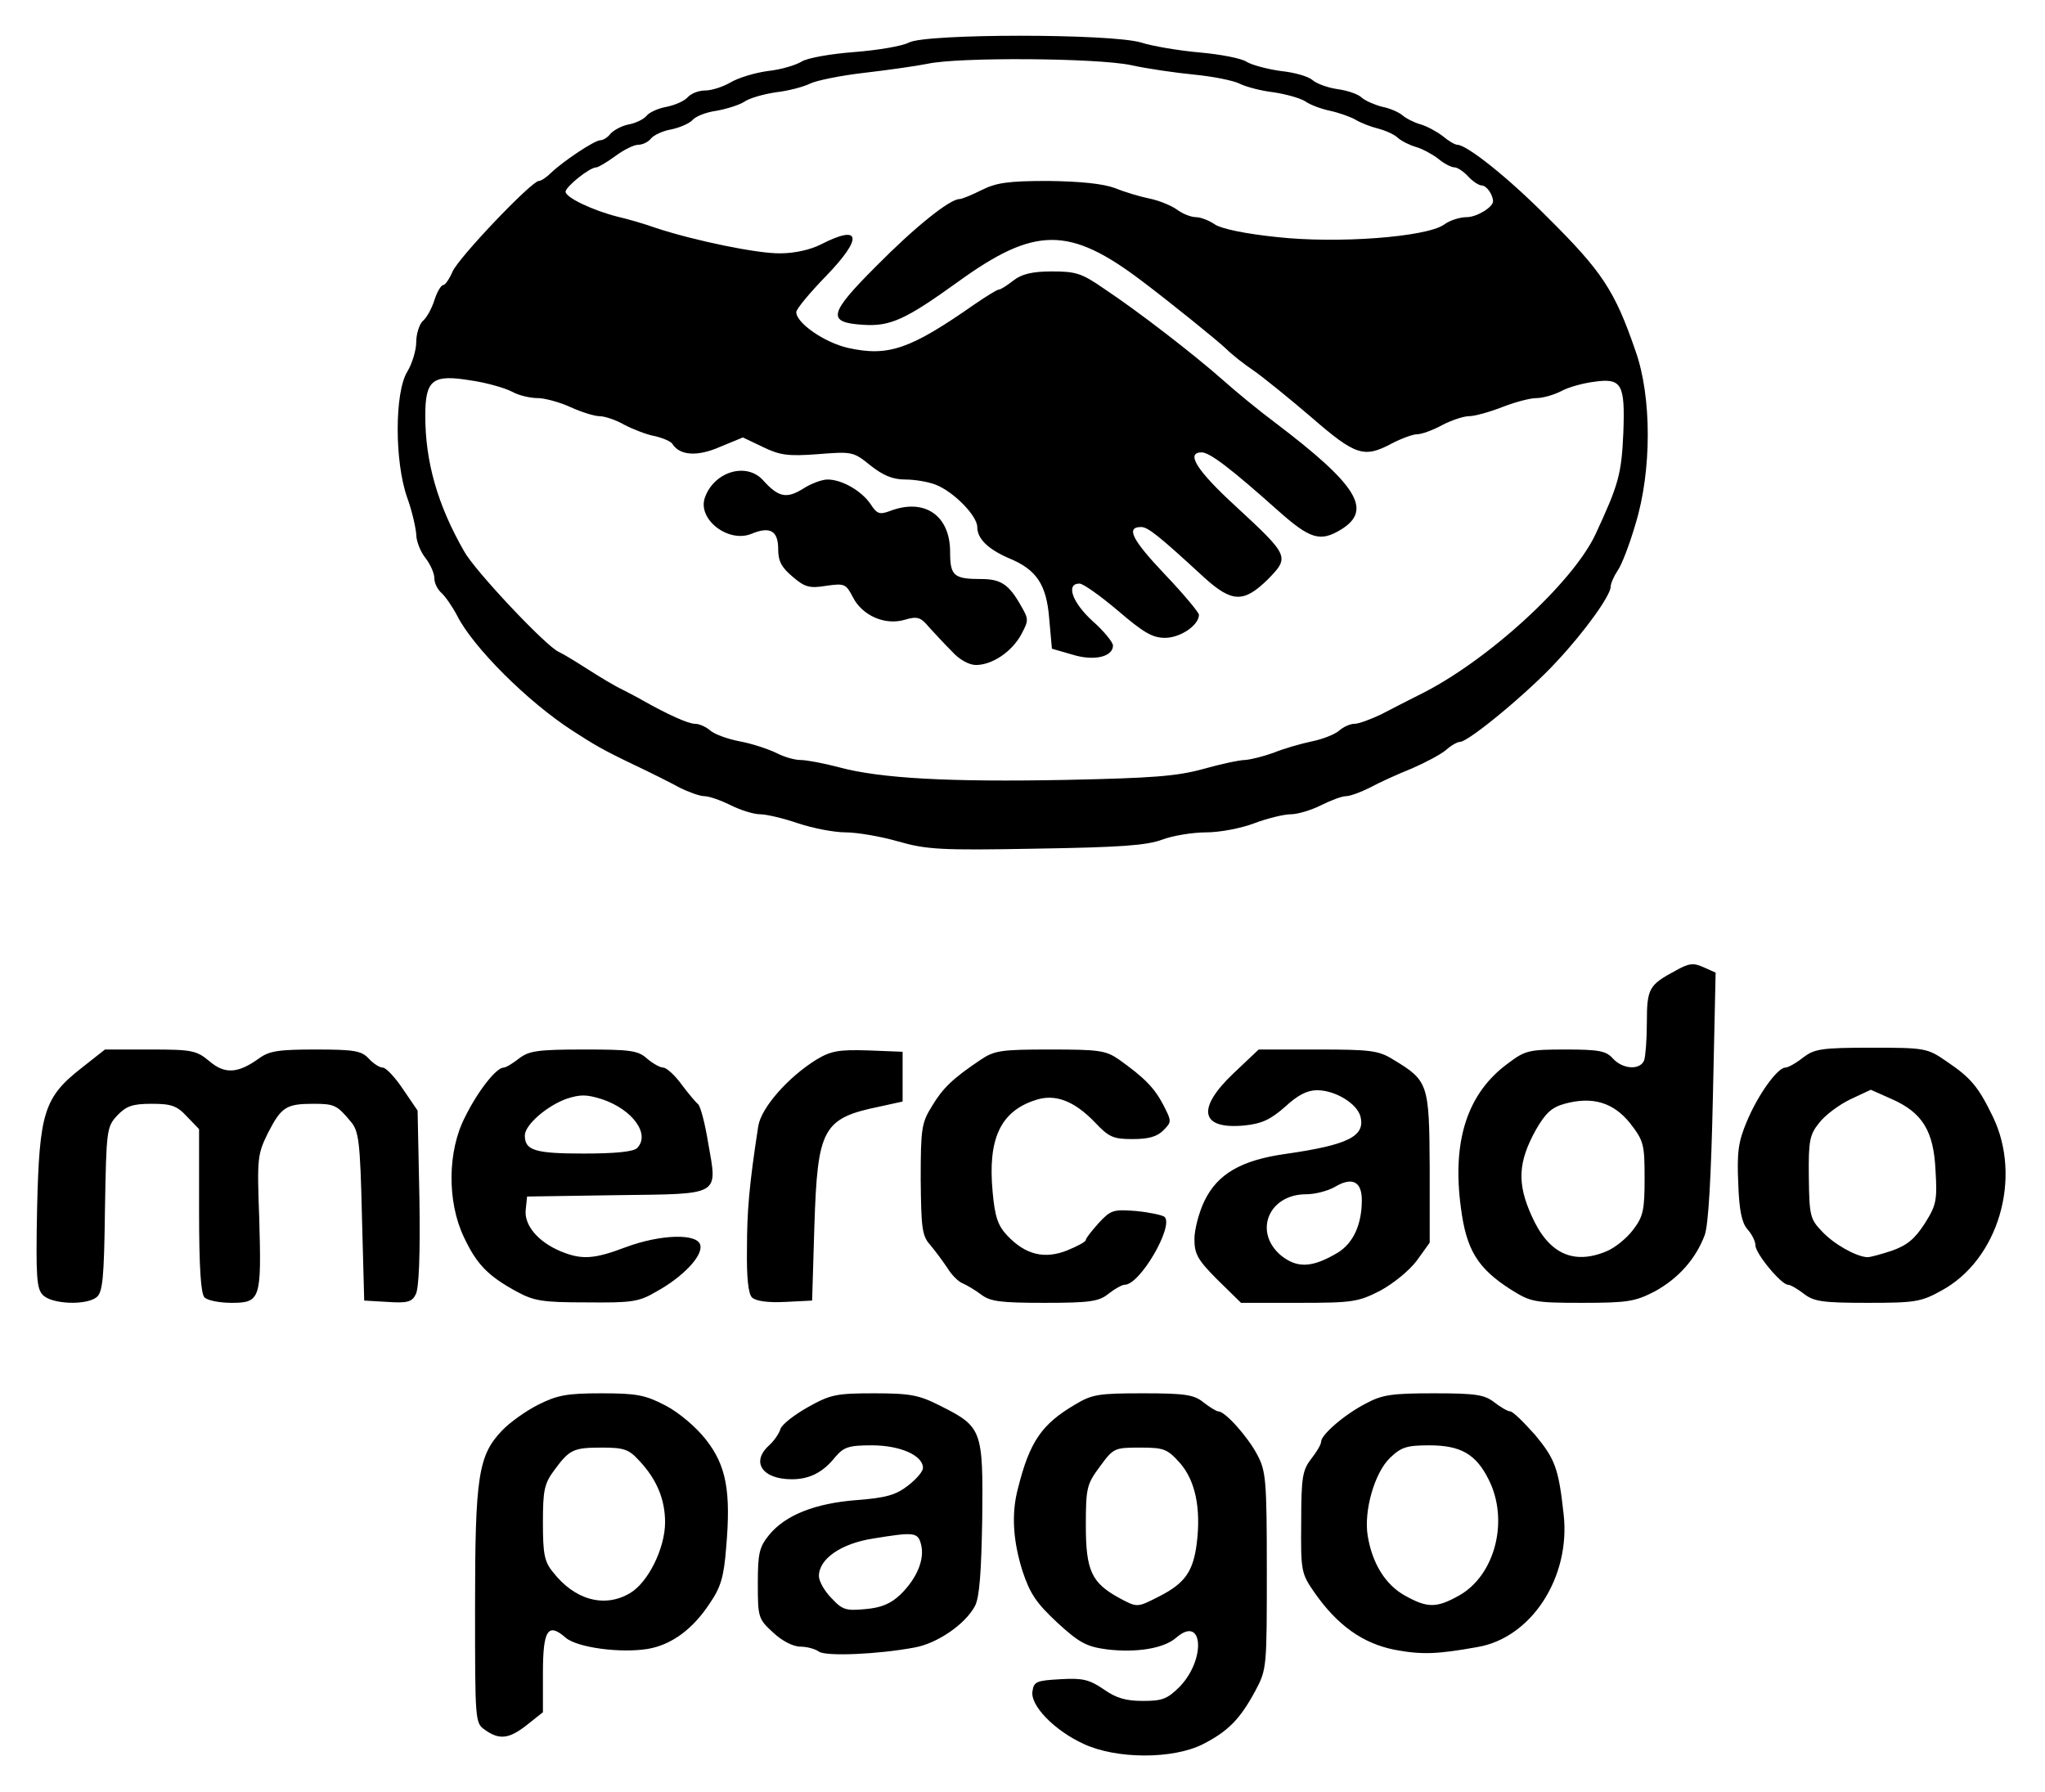
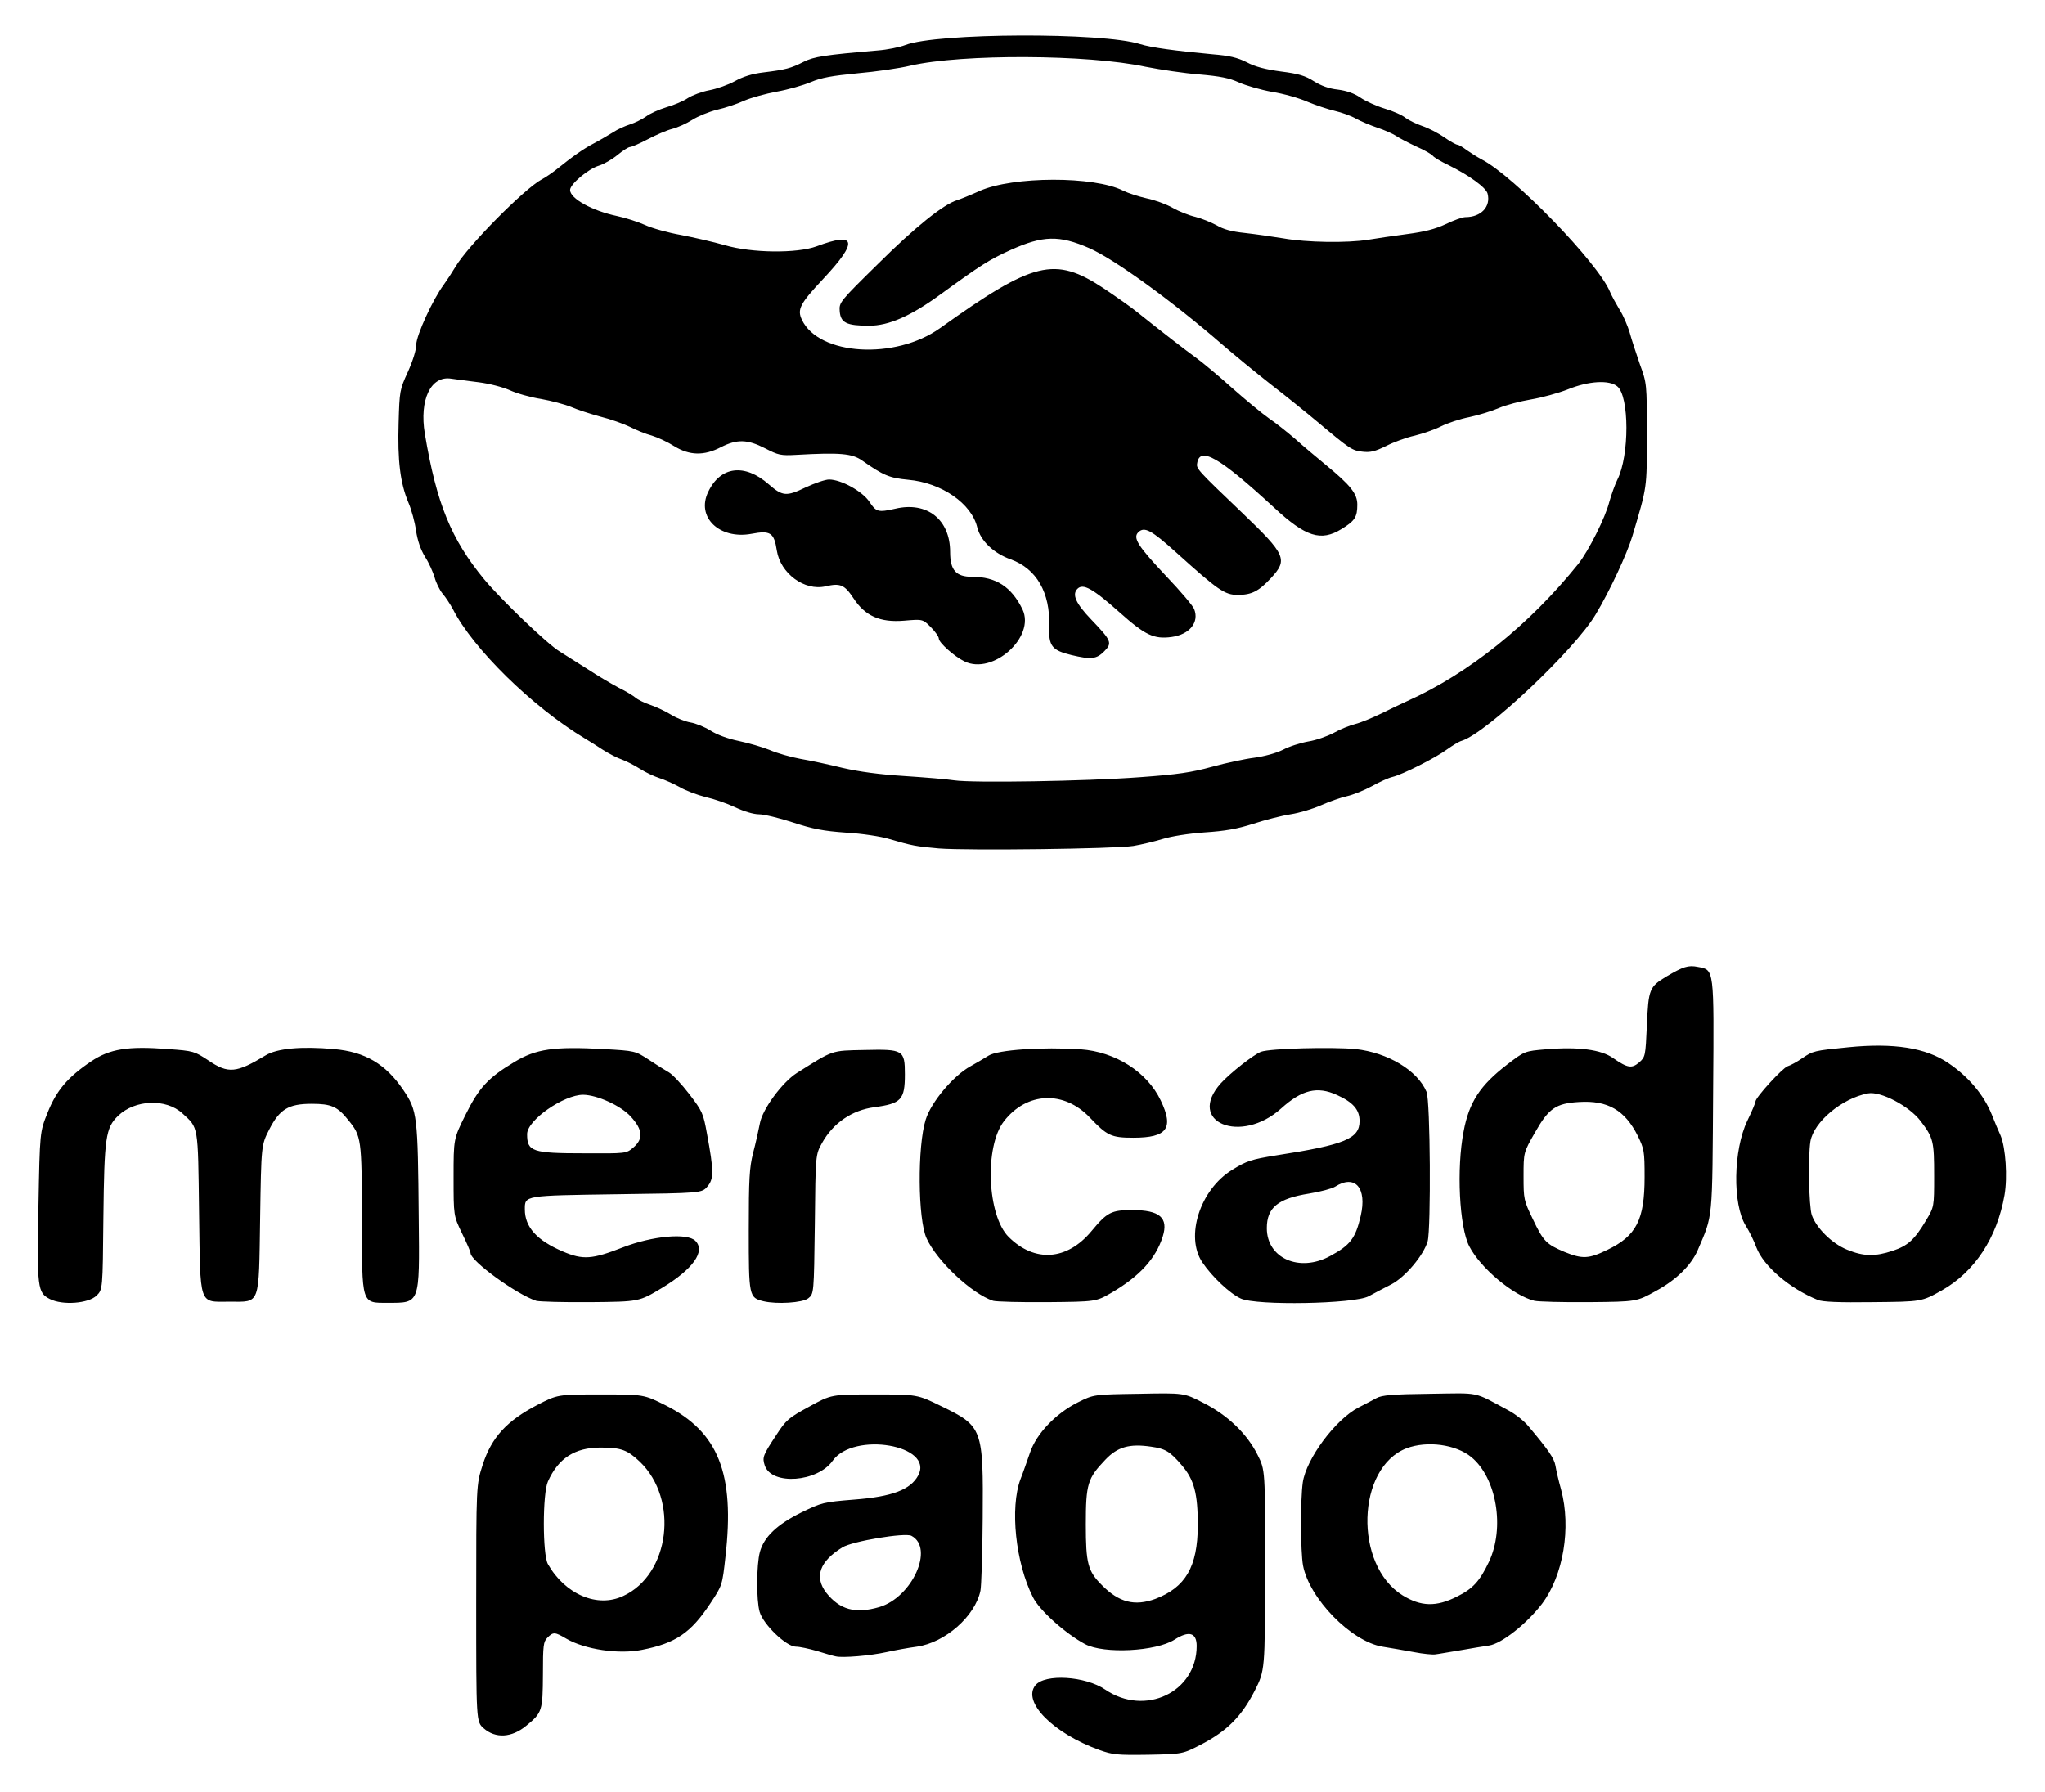
- <svg xmlns="http://www.w3.org/2000/svg" viewBox="0 0 452 396">
-   <path fill="currentColor" fill-rule="evenodd" d="M239.5,385.5C233.0,382.5 227.7,377.0 228.2,373.9C228.5,371.7 229.1,371.5 234.4,371.2C239.3,370.9 240.8,371.3 243.9,373.4C246.7,375.4 248.9,376.0 252.6,376.0C256.9,376.0 258.0,375.6 260.8,372.8C266.6,366.7 265.9,356.9 260.0,362.0C257.3,364.4 251.2,365.4 244.6,364.6C240.2,364.0 238.6,363.2 233.7,358.7C229.1,354.4 227.7,352.4 226.0,347.3C223.9,340.6 223.5,334.6 225.0,329.0C227.6,318.6 230.3,314.8 237.6,310.5C241.4,308.2 242.9,308.0 252.7,308.0C261.9,308.0 263.9,308.3 266.0,310.0C267.4,311.1 268.9,312.0 269.3,312.0C270.8,312.0 275.8,317.6 277.9,321.6C279.8,325.2 280.0,327.1 280.0,347.2C280.0,368.5 280.0,369.0 277.5,373.7C274.1,380.0 271.5,382.7 265.8,385.6C259.2,388.9 246.8,388.9 239.5,385.5ZM107.2,382.4C105.0,380.9 105.0,380.6 105.0,355.1C105.0,326.4 105.7,321.7 111.0,316.2C112.6,314.5 116.2,311.9 119.0,310.5C123.2,308.4 125.3,308.0 133.0,308.0C140.8,308.0 142.7,308.4 147.1,310.7C150.0,312.2 153.8,315.4 156.0,318.2C160.5,323.9 161.6,329.6 160.5,342.1C160.0,348.6 159.3,350.9 156.9,354.4C153.1,360.2 148.4,363.6 143.2,364.5C137.1,365.5 127.5,364.2 125.0,362.0C121.1,358.6 120.0,360.3 120.0,369.9L120.0,378.5L116.6,381.2C112.6,384.4 110.4,384.7 107.2,382.4ZM181.0,365.1C180.2,364.5 178.3,364.0 176.9,364.0C175.3,364.0 172.8,362.7 170.9,360.9C167.6,357.9 167.5,357.5 167.5,350.1C167.5,343.4 167.8,342.0 170.0,339.3C173.6,334.9 180.2,332.3 189.4,331.6C195.8,331.1 198.0,330.5 200.7,328.4C202.5,327.0 204.0,325.3 204.0,324.5C204.0,321.7 198.9,319.5 192.7,319.5C187.5,319.5 186.5,319.9 184.6,322.1C181.9,325.5 178.9,327.0 175.0,327.0C168.5,327.0 165.9,323.2 170.0,319.5C171.1,318.5 172.2,316.9 172.5,315.9C172.8,314.9 175.5,312.8 178.5,311.1C183.5,308.3 184.7,308.0 193.2,308.0C201.3,308.0 203.2,308.4 207.9,310.8C217.1,315.4 217.3,316.2 217.1,335.6C216.9,347.5 216.5,353.1 215.5,355.0C213.4,359.0 207.2,363.3 202.1,364.2C194.1,365.7 182.6,366.2 181.0,365.1ZM308.3,364.7C301.2,363.3 295.6,359.3 290.5,352.0C287.6,347.8 287.5,347.3 287.6,336.5C287.6,326.5 287.9,325.0 289.8,322.5C291.0,321.0 292.0,319.3 292.0,318.7C292.0,317.2 297.0,312.8 301.8,310.3C305.5,308.3 307.6,308.0 316.9,308.0C326.2,308.0 328.1,308.3 330.3,310.0C331.7,311.1 333.3,312.0 333.8,312.0C334.4,312.0 336.8,314.4 339.3,317.2C343.7,322.5 344.5,324.6 345.6,334.7C347.2,348.6 338.5,362.1 326.5,364.1C317.6,365.7 314.2,365.8 308.3,364.7ZM199.0,352.5C202.6,349.0 204.4,344.8 203.6,341.5C202.9,338.7 202.2,338.6 193.0,340.1C185.9,341.2 181.0,344.6 181.0,348.4C181.0,349.5 182.2,351.7 183.8,353.3C186.2,355.9 187.0,356.1 191.3,355.7C194.8,355.4 196.9,354.5 199.0,352.5ZM256.2,352.9C261.9,350.0 263.7,347.4 264.5,341.3C265.5,333.4 264.2,327.3 260.8,323.4C258.0,320.3 257.3,320.0 252.0,320.0C246.3,320.0 246.1,320.1 243.1,324.2C240.2,328.1 240.0,328.9 240.0,337.3C240.0,347.2 241.3,349.9 247.3,353.2C251.4,355.4 251.3,355.4 256.2,352.9ZM322.5,352.7C330.5,348.2 333.6,336.0 329.0,327.0C326.2,321.4 322.8,319.5 315.9,319.5C310.9,319.5 309.7,319.9 307.2,322.3C303.8,325.6 301.4,334.0 302.3,339.5C303.3,345.6 306.2,350.3 310.5,352.7C315.5,355.5 317.5,355.5 322.5,352.7ZM139.2,352.2C143.2,349.9 147.0,342.3 147.0,336.5C147.0,331.4 145.1,326.9 141.2,322.8C139.0,320.4 137.9,320.0 133.1,320.0C126.7,320.0 125.9,320.4 122.5,325.0C120.3,328.0 120.0,329.4 120.0,336.6C120.0,343.4 120.3,345.2 122.2,347.5C127.0,353.7 133.6,355.5 139.2,352.2ZM9.5,286.3C8.1,284.9 7.9,282.4 8.2,267.1C8.7,246.0 9.7,242.6 18.0,236.1L23.2,232.0L33.2,232.0C42.5,232.0 43.4,232.2 46.3,234.6C49.7,237.5 52.6,237.3 57.2,234.0C59.5,232.3 61.6,232.0 69.8,232.0C78.4,232.0 79.9,232.3 81.5,234.0C82.5,235.1 83.9,236.0 84.6,236.0C85.3,236.0 87.3,238.1 89.1,240.8L92.3,245.5L92.7,264.8C92.9,277.3 92.6,284.8 91.9,286.1C91.1,287.8 90.0,288.1 85.7,287.8L80.5,287.5L80.0,268.9C79.6,252.1 79.3,250.0 77.5,247.9C74.5,244.3 73.9,244.0 69.3,244.0C63.3,244.0 62.2,244.7 59.3,250.3C56.9,255.2 56.8,255.8 57.3,269.4C57.8,287.1 57.6,288.0 51.2,288.0C48.6,288.0 45.9,287.5 45.2,286.8C44.4,286.0 44.0,280.3 44.0,267.6L44.0,249.6L41.3,246.8C39.1,244.4 37.8,244.0 33.5,244.0C29.3,244.0 27.9,244.5 25.9,246.6C23.6,249.1 23.5,249.7 23.2,267.3C23.0,282.8 22.7,285.7 21.3,286.8C18.9,288.6 11.5,288.3 9.5,286.3ZM114.0,285.4C107.8,282.0 105.3,279.4 102.5,273.4C98.8,265.6 98.9,254.4 102.8,246.9C105.6,241.2 109.7,236.0 111.3,236.0C111.8,236.0 113.3,235.1 114.7,234.0C116.9,232.3 118.8,232.0 129.0,232.0C139.3,232.0 141.0,232.2 143.0,234.0C144.3,235.1 145.9,236.0 146.6,236.0C147.3,236.0 149.2,237.7 150.7,239.8C152.2,241.8 153.9,243.8 154.3,244.1C154.8,244.5 155.8,248.2 156.5,252.5C158.6,264.5 159.6,263.9 136.2,264.2L116.5,264.5L116.2,267.4C115.8,270.8 118.9,274.5 123.9,276.6C128.5,278.5 131.2,278.4 138.3,275.7C146.1,272.8 154.3,272.6 154.8,275.3C155.3,277.7 150.9,282.3 145.1,285.5C141.2,287.8 139.7,288.0 129.6,287.9C119.8,287.9 118.0,287.6 114.0,285.4ZM166.2,286.8C165.4,286.0 165.0,282.4 165.1,276.1C165.1,267.6 165.6,261.9 167.6,248.9C168.3,244.8 174.2,238.1 180.5,234.2C183.7,232.3 185.4,232.0 191.9,232.2L199.5,232.5L199.5,238.0L199.5,243.5L194.5,244.6C181.8,247.2 180.7,249.4 180.0,271.0L179.5,287.5L173.5,287.8C169.7,288.0 167.0,287.6 166.2,286.8ZM216.9,286.2C215.6,285.2 213.7,284.1 212.8,283.7C211.9,283.4 210.3,281.8 209.4,280.3C208.4,278.8 206.7,276.5 205.6,275.2C203.8,273.2 203.6,271.5 203.5,260.7C203.5,249.4 203.7,248.2 206.0,244.5C208.4,240.5 210.6,238.4 216.7,234.3C219.8,232.2 221.3,232.0 232.1,232.0C242.9,232.0 244.4,232.2 247.3,234.2C252.9,238.2 255.1,240.4 257.1,244.2C259.0,247.9 259.0,248.0 257.1,249.9C255.7,251.3 253.8,251.8 250.3,251.8C246.1,251.8 245.1,251.4 242.0,248.1C237.4,243.3 233.1,241.7 228.8,243.2C221.1,245.7 218.3,251.8 219.4,263.5C219.9,269.1 220.6,271.0 222.7,273.2C226.7,277.4 230.9,278.4 235.9,276.4C238.1,275.5 240.0,274.5 240.0,274.1C240.0,273.7 241.3,272.1 242.8,270.4C245.5,267.5 246.0,267.3 251.1,267.7C254.1,268.0 256.9,268.6 257.4,269.0C259.5,271.0 252.0,284.0 248.6,284.0C248.0,284.0 246.4,284.9 245.0,286.0C242.9,287.7 240.9,288.0 230.9,288.0C221.1,288.0 218.9,287.7 216.9,286.2ZM269.1,282.9C264.7,278.5 264.0,277.2 264.0,273.9C264.0,271.8 265.0,268.0 266.2,265.5C269.1,259.5 274.3,256.5 284.0,255.1C298.0,253.1 301.8,251.2 300.7,246.8C299.9,243.9 295.1,241.0 291.1,241.0C288.9,241.0 286.8,242.1 284.0,244.7C280.8,247.5 278.9,248.4 275.0,248.8C265.3,249.7 264.4,245.1 272.6,237.3L278.2,232.0L291.2,232.0C302.8,232.0 304.7,232.2 307.9,234.2C315.7,238.9 315.9,239.5 316.0,258.1L316.0,274.7L313.2,278.6C311.5,280.9 308.0,283.7 305.1,285.3C300.2,287.8 299.0,288.0 287.1,288.0L274.3,288.0L269.1,282.9ZM334.0,285.1C326.6,280.4 324.1,276.3 322.9,267.0C320.9,252.2 324.3,241.6 333.4,235.0C337.1,232.2 338.0,232.0 346.0,232.0C353.4,232.0 355.0,232.3 356.5,234.0C358.7,236.4 362.5,236.6 363.4,234.4C363.7,233.5 364.0,229.8 364.0,226.0C364.0,218.5 364.5,217.7 370.3,214.6C373.3,212.9 374.3,212.8 376.5,213.8L379.2,215.0L378.6,242.3C378.2,260.6 377.6,270.7 376.8,273.0C374.8,278.3 371.0,282.6 365.7,285.5C361.4,287.7 359.8,288.0 349.7,288.0C339.1,288.0 338.3,287.8 334.0,285.1ZM398.7,286.0C397.3,284.9 395.7,284.0 395.2,284.0C393.7,284.0 388.0,277.1 388.0,275.3C388.0,274.4 387.2,272.8 386.2,271.7C385.0,270.3 384.4,267.6 384.2,261.6C383.9,254.7 384.2,252.4 386.1,247.9C388.6,241.9 392.9,236.0 394.6,236.0C395.2,236.0 397.0,235.0 398.5,233.8C401.0,231.9 402.4,231.6 413.6,231.6C425.5,231.6 426.0,231.7 430.2,234.6C435.7,238.3 437.3,240.3 440.5,246.9C447.0,260.4 441.7,278.5 429.1,285.3C424.6,287.8 423.3,288.0 412.7,288.0C402.8,288.0 400.9,287.7 398.7,286.0ZM295.7,276.9C299.1,274.8 301.0,270.7 301.0,265.3C301.0,261.1 298.8,260.1 295.0,262.4C293.4,263.3 290.6,264.0 288.7,264.0C280.4,264.0 277.0,272.3 283.1,277.5C286.7,280.4 290.0,280.3 295.7,276.9ZM355.1,276.6C357.0,275.8 359.6,273.7 361.0,271.8C363.2,268.9 363.5,267.5 363.5,260.5C363.5,252.9 363.3,252.2 360.3,248.3C356.6,243.7 352.0,242.3 345.8,244.0C342.9,244.8 341.6,246.1 339.5,249.7C335.5,256.9 335.3,261.6 338.5,268.7C342.2,277.1 347.7,279.7 355.1,276.6ZM418.1,276.5C421.5,275.3 423.2,273.9 425.4,270.5C428.0,266.4 428.2,265.3 427.8,258.7C427.4,250.0 424.9,245.9 418.0,242.9L413.5,240.9L409.0,243.0C406.5,244.2 403.4,246.5 402.1,248.2C400.0,250.8 399.7,252.1 399.8,260.2C399.9,268.7 400.1,269.5 402.7,272.2C405.3,275.0 410.1,277.7 412.6,277.9C413.2,278.0 415.6,277.3 418.1,276.5ZM140.8,253.8C143.8,250.8 139.9,245.3 133.1,243.0C129.6,241.9 128.3,241.9 125.2,242.9C120.8,244.5 116.0,248.7 116.0,251.0C116.0,254.3 118.2,255.0 129.0,255.0C135.9,255.0 140.0,254.6 140.8,253.8ZM198.5,186.0C194.7,184.9 189.4,184.0 186.9,184.0C184.4,184.0 179.7,183.1 176.4,182.0C173.2,180.9 169.4,180.0 168.0,180.0C166.6,180.0 163.7,179.1 161.5,178.0C159.3,176.9 156.7,176.0 155.7,176.0C154.7,176.0 152.2,175.1 150.2,174.1C148.2,173.0 143.6,170.7 140.0,169.0C133.1,165.7 131.3,164.6 126.5,161.5C116.6,155.1 104.6,143.1 101.1,136.2C100.0,134.1 98.4,131.8 97.6,131.1C96.7,130.3 96.0,128.9 96.0,127.8C96.0,126.7 95.1,124.7 94.0,123.3C92.9,121.9 92.0,119.6 92.0,118.1C91.9,116.7 91.1,113.0 90.0,110.0C87.2,102.1 87.2,86.8 90.0,82.2C91.1,80.4 92.0,77.4 92.0,75.6C92.0,73.8 92.7,71.7 93.4,71.0C94.2,70.4 95.4,68.3 96.0,66.4C96.6,64.5 97.5,63.0 98.0,63.0C98.4,63.0 99.3,61.7 100.0,60.1C101.2,57.1 117.5,40.0 119.1,40.0C119.6,40.0 120.8,39.2 121.8,38.2C124.4,35.7 131.4,31.0 132.7,31.0C133.3,31.0 134.3,30.4 134.9,29.6C135.6,28.8 137.4,27.8 139.0,27.5C140.6,27.2 142.4,26.3 143.0,25.5C143.6,24.8 145.6,23.9 147.4,23.6C149.3,23.2 151.3,22.3 152.0,21.5C152.7,20.7 154.4,20.0 155.9,20.0C157.3,20.0 159.8,19.2 161.5,18.2C163.2,17.2 166.8,16.1 169.7,15.7C172.6,15.4 175.9,14.4 177.2,13.6C178.5,12.8 183.6,11.9 188.9,11.5C194.0,11.1 199.4,10.2 200.9,9.4C204.7,7.4 245.6,7.4 252.2,9.4C254.7,10.2 260.6,11.2 265.2,11.6C269.7,12.0 274.5,12.9 275.6,13.7C276.8,14.4 280.2,15.3 283.1,15.7C286.1,16.0 289.2,16.9 290.1,17.7C291.0,18.5 293.5,19.4 295.6,19.7C297.8,20.0 300.2,20.8 301.0,21.6C301.8,22.3 303.9,23.2 305.5,23.6C307.1,23.9 309.2,24.8 310.0,25.5C310.8,26.2 312.6,27.1 314.0,27.5C315.4,27.9 317.6,29.1 318.9,30.1C320.2,31.2 321.6,32.0 322.1,32.0C324.2,32.0 333.4,39.3 342.0,48.0C354.1,60.0 356.9,64.2 361.5,77.6C365.1,87.7 365.1,104.1 361.5,115.8C360.2,120.3 358.4,125.0 357.5,126.2C356.7,127.4 356.0,129.0 356.0,129.7C356.0,131.6 350.3,139.6 344.1,146.2C338.1,152.8 324.6,164.0 322.7,164.0C322.1,164.0 320.7,164.8 319.6,165.8C318.4,166.8 315.0,168.6 312.0,169.9C309.0,171.1 304.8,173.0 302.8,174.1C300.8,175.1 298.4,176.0 297.5,176.0C296.6,176.0 294.2,176.9 292.0,178.0C289.8,179.1 286.8,180.0 285.3,180.0C283.8,180.0 280.1,180.9 277.2,182.0C274.3,183.1 269.6,184.0 266.6,184.0C263.7,184.0 259.3,184.7 256.9,185.6C253.4,186.9 247.6,187.3 229.0,187.6C207.9,188.0 204.8,187.8 198.5,186.0ZM265.9,170.0C269.8,168.9 274.0,168.0 275.2,168.0C276.5,167.9 279.3,167.2 281.5,166.4C283.7,165.5 287.5,164.4 289.9,163.9C292.4,163.4 295.1,162.3 296.0,161.5C296.9,160.7 298.4,160.0 299.4,160.0C300.3,160.0 303.0,159.0 305.3,157.9C307.6,156.7 311.3,154.8 313.5,153.7C328.5,146.4 347.7,128.8 352.7,118.0C357.7,107.2 358.4,104.9 358.8,95.7C359.2,84.9 358.5,83.5 352.3,84.4C349.9,84.7 346.6,85.6 345.0,86.5C343.4,87.3 341.0,88.0 339.6,88.0C338.2,88.0 334.8,88.9 332.0,90.0C329.2,91.1 325.9,92.0 324.7,92.0C323.5,92.0 320.8,92.9 318.7,94.0C316.7,95.1 314.2,96.0 313.2,96.0C312.3,96.0 309.8,96.9 307.7,98.0C301.5,101.3 299.7,100.8 289.8,92.2C284.9,88.0 279.2,83.4 277.2,82.0C275.1,80.6 272.3,78.4 271.0,77.1C269.0,75.2 258.6,66.8 252.5,62.2C236.3,49.9 228.7,50.0 211.6,62.4C200.2,70.6 196.8,72.2 190.8,71.8C182.7,71.3 183.1,69.4 193.7,58.8C202.1,50.3 209.9,44.0 212.1,44.0C212.6,44.0 214.8,43.1 217.0,42.0C220.2,40.4 222.8,40.0 231.7,40.0C238.9,40.1 243.8,40.6 246.5,41.6C248.7,42.5 252.1,43.5 254.1,43.9C256.1,44.3 258.8,45.4 260.1,46.3C261.4,47.3 263.3,48.0 264.3,48.0C265.3,48.0 267.2,48.7 268.5,49.6C270.0,50.6 275.4,51.7 282.2,52.4C295.7,53.9 315.1,52.4 319.1,49.7C320.4,48.7 322.7,48.0 324.2,48.0C326.4,48.0 330.0,45.8 330.0,44.5C330.0,43.1 328.6,41.0 327.5,41.0C326.9,41.0 325.5,40.1 324.5,39.0C323.5,37.9 322.1,37.0 321.5,37.0C320.8,37.0 319.2,36.2 317.9,35.1C316.6,34.1 314.4,32.9 313.0,32.5C311.6,32.1 309.8,31.2 309.0,30.5C308.2,29.7 306.1,28.8 304.5,28.4C302.9,28.0 300.6,27.1 299.5,26.4C298.4,25.8 295.9,24.9 294.0,24.5C292.1,24.1 289.6,23.2 288.5,22.4C287.4,21.7 284.2,20.8 281.5,20.4C278.8,20.1 275.4,19.2 274.0,18.5C272.6,17.8 268.1,16.9 264.0,16.5C259.9,16.1 253.6,15.2 250.0,14.4C242.4,12.8 211.8,12.6 205.0,14.1C202.5,14.6 196.2,15.5 191.0,16.1C185.8,16.7 180.4,17.8 179.0,18.5C177.6,19.2 174.2,20.1 171.5,20.4C168.8,20.8 165.6,21.7 164.5,22.5C163.4,23.2 160.6,24.1 158.3,24.5C156.0,24.8 153.6,25.8 153.0,26.6C152.3,27.3 150.3,28.2 148.4,28.6C146.6,28.9 144.6,29.8 143.9,30.6C143.3,31.4 142.0,32.0 141.1,32.0C140.1,32.0 137.9,33.1 136.0,34.5C134.1,35.9 132.2,37.0 131.8,37.0C130.3,37.0 125.0,41.3 125.0,42.4C125.1,43.7 131.0,46.5 136.5,47.9C138.7,48.4 142.5,49.5 145.0,50.4C153.5,53.2 167.5,56.1 172.5,56.0C175.6,56.0 179.2,55.2 181.5,54.0C190.3,49.5 190.8,52.5 182.6,61.0C179.0,64.7 176.0,68.3 176.0,69.0C176.0,71.4 182.2,75.7 187.4,76.9C196.4,78.9 201.2,77.2 215.5,67.2C218.0,65.5 220.4,64.0 220.8,64.0C221.2,64.0 222.6,63.1 224.0,62.0C225.8,60.6 228.1,60.0 232.5,60.0C237.8,60.0 239.1,60.4 244.0,63.8C251.7,68.9 264.2,78.6 270.4,84.1C273.2,86.6 278.3,90.8 281.8,93.4C300.0,107.2 303.4,112.7 296.5,117.0C291.8,119.9 289.6,119.2 282.4,112.8C272.2,103.7 267.4,100.0 265.6,100.0C262.0,100.0 264.5,104.0 273.0,111.8C285.0,122.9 285.1,123.1 280.2,128.1C274.9,133.3 272.3,133.2 266.2,127.7C256.0,118.3 253.7,116.5 252.2,116.5C248.8,116.5 250.2,119.3 257.4,126.9C261.6,131.3 265.0,135.4 265.0,135.9C265.0,138.2 260.9,141.0 257.5,141.0C254.7,141.0 252.7,139.8 247.1,135.0C243.2,131.7 239.4,129.0 238.6,129.0C235.5,129.0 237.0,133.2 241.5,137.3C244.0,139.5 246.0,142.0 246.0,142.7C246.0,145.2 241.8,146.2 237.0,144.7L232.5,143.4L231.9,136.7C231.3,129.2 229.1,125.9 223.0,123.4C218.4,121.4 216.0,119.1 216.0,116.5C216.0,114.0 210.7,108.6 206.7,107.1C205.1,106.5 202.2,106.0 200.1,106.0C197.3,106.0 195.2,105.1 192.4,102.9C188.6,99.8 188.3,99.8 180.7,100.4C174.1,100.9 172.3,100.6 168.6,98.8L164.2,96.7L159.1,98.8C154.1,101.0 150.2,100.7 148.6,98.1C148.3,97.6 146.5,96.8 144.7,96.4C143.0,96.1 139.9,94.9 138.0,93.9C136.1,92.8 133.6,92.0 132.5,92.0C131.4,92.0 128.5,91.1 126.1,90.0C123.7,88.9 120.4,88.0 118.8,88.0C117.2,88.0 114.6,87.4 113.2,86.6C111.7,85.8 107.6,84.6 104.1,84.1C95.6,82.7 94.0,83.9 94.0,91.9C94.0,102.1 96.7,111.6 102.6,121.9C104.9,126.1 120.7,142.9 123.5,144.1C124.6,144.6 127.5,146.4 130.0,148.0C132.5,149.6 135.8,151.6 137.5,152.4C139.2,153.3 141.2,154.3 142.0,154.8C147.5,157.9 152.1,160.0 153.6,160.0C154.6,160.0 156.1,160.7 157.0,161.5C157.9,162.3 160.9,163.4 163.6,163.9C166.3,164.4 169.8,165.6 171.5,166.4C173.2,167.3 175.6,168.0 176.9,168.0C178.2,168.0 182.0,168.7 185.4,169.6C194.6,172.1 209.9,172.9 235.7,172.4C254.6,172.0 260.1,171.6 265.9,170.0ZM210.4,144.0C208.8,142.4 206.5,139.9 205.3,138.6C203.5,136.4 202.7,136.2 200.0,137.0C195.6,138.3 190.6,136.1 188.5,132.0C187.0,129.1 186.7,128.9 182.6,129.5C178.9,130.1 177.9,129.8 175.2,127.5C172.7,125.4 172.0,124.0 172.0,121.4C172.0,117.3 170.2,116.3 166.1,118.0C161.0,120.1 154.1,114.8 155.8,110.0C157.8,104.3 164.9,102.1 168.6,106.1C172.0,109.9 173.8,110.3 177.4,108.1C179.2,106.9 181.7,106.0 182.9,106.0C186.1,106.0 190.4,108.5 192.4,111.4C193.8,113.6 194.4,113.8 196.6,113.0C204.3,110.0 210.0,113.9 210.0,122.0C210.0,127.3 210.8,128.0 216.9,128.0C221.2,128.0 223.0,129.2 225.6,133.8C227.4,136.9 227.4,137.1 225.7,140.3C223.6,144.1 219.3,147.0 215.7,147.0C214.2,147.0 212.0,145.8 210.4,144.0Z" />
+ <svg xmlns="http://www.w3.org/2000/svg" viewBox="0 0 904 792">
+   <path fill="currentColor" fill-rule="evenodd" d="M486.0,773.7C465.5,766.3 451.8,752.4 457.7,745.1C461.9,739.9 479.8,741.0 488.6,747.0C506.2,759.0 529.0,748.1 529.0,727.7C529.0,721.8 525.6,720.8 519.2,724.9C511.0,730.1 488.1,731.3 479.7,726.9C471.1,722.3 459.5,712.0 456.6,706.1C448.9,690.9 446.4,666.6 451.1,654.0C452.3,651.0 454.1,645.7 455.3,642.3C458.1,633.9 466.7,624.9 476.5,620.0C483.5,616.5 483.5,616.5 503.5,616.2C523.4,615.8 523.4,615.8 531.9,620.2C542.6,625.6 551.2,633.8 555.9,643.2C559.3,649.9 559.3,649.9 559.2,694.2C559.2,738.5 559.2,738.5 554.6,747.6C548.8,758.9 542.4,765.3 531.1,771.2C522.8,775.5 522.8,775.5 507.6,775.8C493.8,776.0 491.9,775.8 486.0,773.7ZM213.8,764.1C210.5,761.2 210.5,761.2 210.5,708.8C210.5,656.5 210.5,656.5 213.4,647.5C217.3,635.5 224.0,628.2 237.4,621.2C246.5,616.5 246.5,616.5 265.6,616.5C284.6,616.5 284.6,616.5 294.2,621.3C317.6,633.1 324.9,651.5 320.7,688.2C319.3,700.9 319.3,700.9 314.0,708.9C305.4,721.9 298.7,726.5 283.8,729.4C273.5,731.5 258.5,729.2 250.4,724.5C245.3,721.5 244.6,721.4 242.0,724.0C240.2,725.8 240.0,727.4 240.0,740.2C239.9,756.4 239.7,757.2 232.6,763.0C226.2,768.3 219.0,768.7 213.8,764.1ZM369.5,732.3C368.4,732.1 364.6,731.0 361.1,729.9C357.6,728.9 353.5,728.0 351.8,728.0C347.6,728.0 337.4,718.2 335.8,712.6C334.3,707.4 334.4,691.8 335.9,686.2C337.7,679.5 343.5,674.0 354.2,668.7C363.3,664.3 363.9,664.1 377.5,663.0C394.5,661.7 402.5,658.6 405.9,652.3C413.0,638.9 377.4,632.8 368.1,645.8C361.4,655.3 341.2,656.8 338.1,648.0C336.9,644.3 337.2,643.5 343.2,634.4C347.5,627.8 348.5,626.9 357.7,621.9C367.5,616.5 367.5,616.5 386.5,616.5C405.5,616.5 405.5,616.5 416.1,621.7C434.4,630.6 434.7,631.5 434.4,671.3C434.3,687.1 433.8,701.5 433.4,703.3C431.0,714.6 417.8,726.2 405.3,728.0C401.5,728.5 395.5,729.6 391.9,730.4C384.7,732.0 372.5,733.0 369.5,732.3ZM625.0,730.4C620.9,729.6 614.6,728.6 611.1,728.0C597.3,725.7 578.8,706.8 576.0,692.1C574.9,686.0 574.8,663.1 575.9,655.4C577.4,645.0 590.3,627.6 600.5,622.3C603.2,620.9 606.9,619.0 608.5,618.1C610.9,616.8 615.5,616.4 632.0,616.2C654.8,615.9 650.9,615.0 666.9,623.6C669.9,625.2 673.8,628.3 675.6,630.5C684.6,641.2 687.0,644.7 687.6,648.0C687.9,649.9 689.0,654.7 690.1,658.6C694.6,675.4 691.1,696.5 681.7,709.0C675.0,717.8 663.8,726.7 658.2,727.5C656.2,727.8 650.5,728.7 645.5,729.6C640.5,730.4 635.6,731.3 634.5,731.4C633.4,731.6 629.1,731.2 625.0,730.4ZM388.7,710.5C403.2,706.2 413.1,684.4 402.9,679.0C400.1,677.5 376.7,681.4 372.4,684.1C362.3,690.3 359.9,697.1 365.2,704.1C371.2,711.7 378.1,713.6 388.7,710.5ZM644.0,705.9C651.1,702.4 654.1,699.1 658.2,690.5C665.3,675.5 661.6,653.4 650.4,644.2C643.6,638.6 630.9,636.9 621.8,640.3C599.6,648.8 598.4,691.9 620.0,705.3C628.1,710.3 634.9,710.5 644.0,705.9ZM510.7,706.9C524.1,701.8 529.4,692.7 529.5,674.5C529.5,660.3 527.9,654.2 522.4,647.8C517.2,641.7 515.2,640.5 508.8,639.6C499.3,638.2 494.0,639.7 488.6,645.4C480.8,653.6 480.0,656.0 480.0,674.0C480.0,691.3 480.9,694.6 487.1,700.8C494.7,708.5 501.6,710.2 510.7,706.9ZM275.5,705.6C296.1,696.1 300.2,663.0 282.9,646.3C277.3,641.0 274.6,640.0 265.4,640.0C254.1,640.0 246.8,644.7 242.2,655.0C239.8,660.3 239.8,687.3 242.2,691.5C249.8,704.9 264.1,711.0 275.5,705.6ZM22.0,574.3C16.6,571.5 16.3,569.6 17.0,533.0C17.6,500.5 17.6,500.5 21.0,492.0C24.9,482.2 29.8,476.3 40.2,469.3C48.5,463.7 56.5,462.4 74.3,463.8C85.6,464.6 86.0,464.8 92.1,468.8C100.9,474.8 104.5,474.4 117.4,466.6C122.4,463.5 133.3,462.5 147.6,463.8C161.4,465.0 170.5,470.4 178.3,481.9C184.5,491.1 184.7,493.1 185.1,538.5C185.5,576.8 185.7,576.0 171.4,576.0C159.7,576.0 160.0,577.1 160.0,538.8C159.9,503.4 159.8,502.3 153.9,495.1C149.2,489.2 146.4,488.0 137.8,488.0C127.5,488.0 123.6,490.4 119.0,499.4C115.5,506.3 115.5,506.3 115.0,538.6C114.4,577.7 115.2,575.5 101.5,575.5C87.7,575.5 88.6,578.1 88.0,535.7C87.5,497.0 87.8,498.8 80.6,492.2C73.4,485.6 59.7,486.1 52.2,493.3C46.7,498.7 46.1,502.6 45.7,538.3C45.4,570.1 45.4,570.1 42.7,572.8C39.1,576.3 27.6,577.2 22.0,574.3ZM237.0,575.1C228.2,572.2 208.0,557.5 208.0,554.0C208.0,553.4 206.3,549.5 204.2,545.2C200.5,537.5 200.5,537.5 200.5,520.5C200.5,503.5 200.5,503.5 205.7,493.0C211.7,480.9 215.7,476.5 227.4,469.5C237.0,463.7 244.8,462.6 267.0,463.8C280.8,464.6 280.8,464.6 286.8,468.5C290.1,470.7 294.1,473.2 295.7,474.1C297.3,475.0 301.3,479.3 304.7,483.7C310.5,491.3 310.9,492.2 312.5,501.1C315.6,517.8 315.6,521.2 312.7,524.6C310.2,527.5 310.2,527.5 272.7,528.0C231.5,528.6 232.0,528.5 232.0,534.7C232.0,542.5 237.3,548.4 248.8,553.3C257.7,557.1 261.7,556.8 275.3,551.5C288.4,546.4 303.9,545.0 307.4,548.6C312.0,553.2 306.4,561.1 292.5,569.5C282.5,575.5 282.5,575.5 261.0,575.7C249.2,575.8 238.4,575.5 237.0,575.1ZM337.5,575.3C331.1,573.7 331.0,573.2 331.0,544.0C331.0,520.9 331.3,516.3 332.9,509.8C334.0,505.7 335.3,499.8 335.9,496.7C337.0,490.4 345.8,478.5 352.2,474.4C368.6,464.1 367.2,464.5 382.2,464.2C399.3,463.8 400.0,464.2 400.0,475.0C400.0,486.2 398.4,487.9 386.5,489.5C376.6,490.8 368.3,496.5 363.4,505.3C360.5,510.5 360.5,510.5 360.2,541.2C359.8,572.0 359.8,572.0 357.3,574.0C354.8,576.0 343.4,576.7 337.5,575.3ZM439.0,575.1C429.6,572.0 414.2,557.6 409.6,547.5C405.7,539.1 405.5,506.7 409.2,495.0C411.6,487.2 421.5,475.5 429.0,471.4C431.5,470.0 435.1,467.9 437.0,466.7C441.1,464.1 460.9,462.8 477.7,463.9C493.1,465.0 507.1,473.9 513.1,486.5C519.0,498.8 516.0,503.0 501.0,503.0C491.2,503.0 489.4,502.1 481.8,494.1C470.3,482.0 453.9,482.7 443.8,495.7C435.1,506.9 436.4,537.5 445.9,546.9C457.4,558.3 471.7,557.3 482.5,544.3C489.4,536.0 491.2,535.0 500.5,535.0C512.7,535.0 516.6,538.4 514.0,546.7C510.9,556.5 503.7,564.3 491.4,571.5C484.5,575.5 484.5,575.5 463.0,575.7C451.2,575.8 440.4,575.5 439.0,575.1ZM548.5,574.1C543.8,572.0 535.8,564.5 531.5,558.1C523.8,546.7 530.5,525.9 544.7,517.2C551.2,513.2 553.1,512.6 564.2,510.8C594.6,506.1 601.0,503.4 601.0,495.6C601.0,490.6 598.1,487.3 591.0,484.1C582.3,480.1 575.5,481.8 566.4,490.0C548.5,506.2 524.2,496.1 539.7,478.9C543.9,474.3 554.1,466.3 557.4,465.0C561.4,463.5 589.0,462.8 599.3,463.8C613.5,465.4 626.6,473.2 630.6,482.7C632.3,486.5 632.6,543.3 631.1,548.8C629.3,555.0 621.2,564.6 615.1,567.8C612.0,569.4 607.5,571.7 605.0,573.1C598.7,576.5 555.3,577.3 548.5,574.1ZM678.3,575.1C669.0,572.8 654.5,560.7 649.5,551.0C645.1,542.5 643.8,516.7 647.0,500.2C649.4,487.3 654.3,479.8 666.3,470.6C674.0,464.7 674.0,464.7 683.4,463.9C697.7,462.7 707.8,464.0 713.1,467.8C719.5,472.2 721.3,472.5 724.6,469.7C727.3,467.3 727.4,467.0 728.0,453.4C728.7,437.2 729.1,436.3 736.7,431.7C744.0,427.4 746.3,426.6 750.6,427.5C757.8,428.8 757.7,428.0 757.3,481.2C756.9,540.9 757.3,536.7 750.4,552.9C747.5,559.4 741.1,565.8 732.1,570.7C723.5,575.5 723.5,575.5 702.5,575.7C691.0,575.8 680.1,575.5 678.3,575.1ZM803.5,574.7C791.0,569.6 779.6,559.8 776.4,551.5C775.4,548.7 773.3,544.4 771.7,541.9C765.8,532.3 766.2,508.5 772.4,495.5C774.4,491.4 776.0,487.6 776.0,487.0C776.0,485.2 787.9,472.2 790.2,471.4C791.5,471.0 794.3,469.5 796.6,467.9C801.4,464.6 801.9,464.5 817.0,463.0C837.1,461.0 851.3,463.2 861.3,470.0C870.2,476.0 877.0,484.1 880.5,492.8C881.7,495.9 883.5,500.1 884.4,502.1C886.6,507.4 887.5,520.4 886.1,528.4C882.8,547.3 872.9,562.3 858.4,570.5C849.5,575.5 849.5,575.5 828.0,575.7C812.8,575.9 805.6,575.6 803.5,574.7ZM588.0,555.3C596.9,550.5 599.2,547.5 601.5,537.6C604.4,525.2 599.0,519.0 590.1,524.7C588.8,525.5 583.7,526.9 578.7,527.7C564.9,529.9 560.0,533.9 560.0,543.0C560.0,556.3 574.4,562.7 588.0,555.3ZM710.5,552.6C723.4,546.4 727.0,539.3 727.0,520.4C727.0,508.9 726.8,508.0 724.0,502.2C718.3,490.8 710.7,486.4 698.0,487.2C687.8,487.8 684.6,490.0 678.6,500.6C673.5,509.5 673.5,509.5 673.5,520.0C673.5,530.2 673.6,530.7 677.6,539.0C682.3,548.9 683.6,550.1 691.6,553.5C699.5,556.7 702.3,556.6 710.5,552.6ZM836.7,553.0C843.5,550.7 846.3,548.1 851.4,539.6C855.0,533.6 855.0,533.6 855.0,519.9C855.0,504.5 854.7,503.1 849.0,495.6C844.0,489.0 831.3,482.3 825.7,483.4C814.2,485.6 801.8,496.0 800.3,504.6C799.2,511.5 799.6,533.2 800.9,537.2C802.9,542.9 809.8,549.8 816.5,552.5C823.8,555.5 828.8,555.6 836.7,553.0ZM279.9,507.4C284.5,503.5 284.2,499.5 278.8,493.6C274.4,488.8 264.0,484.1 257.8,484.0C249.2,484.0 233.0,495.2 233.0,501.4C233.0,509.1 235.2,509.9 258.2,509.9C276.8,510.0 276.8,510.0 279.9,507.4ZM415.0,375.1C404.9,374.2 403.2,373.9 393.0,370.9C389.5,369.8 380.9,368.5 374.0,368.1C364.0,367.4 359.3,366.5 350.5,363.6C344.4,361.6 337.7,360.0 335.5,360.0C333.1,360.0 328.8,358.7 325.0,356.9C321.4,355.2 315.6,353.2 312.0,352.4C308.4,351.5 303.2,349.6 300.5,348.0C297.8,346.5 293.7,344.7 291.5,344.0C289.3,343.3 285.4,341.5 282.9,339.9C280.4,338.3 276.8,336.5 274.9,335.8C273.0,335.2 269.2,333.2 266.5,331.5C263.8,329.7 260.1,327.4 258.4,326.4C235.3,312.5 209.0,286.7 200.2,269.3C199.0,267.1 197.0,264.0 195.6,262.4C194.3,260.8 192.7,257.5 192.1,255.2C191.4,252.9 189.6,248.8 187.9,246.2C185.9,242.9 184.6,239.1 183.9,234.6C183.4,230.9 181.9,225.3 180.5,222.1C176.9,213.5 175.7,203.6 176.2,187.0C176.6,172.8 176.7,172.3 180.3,164.4C182.5,159.5 184.0,154.7 184.0,152.4C184.0,148.3 191.4,132.2 196.2,125.8C197.5,124.0 199.8,120.5 201.3,118.0C206.6,108.9 231.8,83.4 239.5,79.3C241.2,78.4 243.8,76.6 245.5,75.3C253.2,69.1 257.9,65.8 262.5,63.4C265.2,62.0 269.0,59.7 271.0,58.5C272.9,57.2 276.3,55.7 278.5,55.0C280.7,54.3 283.9,52.7 285.6,51.5C287.3,50.2 291.3,48.4 294.6,47.4C297.8,46.5 302.1,44.7 304.0,43.4C306.0,42.1 310.3,40.5 313.5,39.9C316.8,39.3 321.9,37.5 324.8,35.9C328.4,33.9 332.4,32.6 337.5,32.0C347.3,30.8 349.6,30.2 355.3,27.3C359.9,25.0 364.6,24.3 388.0,22.3C392.1,22.0 397.6,20.9 400.2,19.9C414.1,14.5 487.4,14.2 504.0,19.5C508.7,21.0 519.8,22.5 536.1,24.0C543.4,24.6 546.9,25.4 551.1,27.5C554.8,29.5 559.5,30.7 566.3,31.6C574.2,32.6 577.0,33.5 580.8,35.9C584.0,37.9 587.5,39.2 591.4,39.6C595.2,40.1 598.5,41.2 601.3,43.1C603.6,44.7 608.5,46.9 612.1,48.0C615.8,49.1 619.9,50.9 621.3,52.1C622.8,53.2 626.1,54.8 628.7,55.7C631.4,56.6 635.7,58.8 638.4,60.7C641.0,62.5 643.7,64.0 644.3,64.0C644.8,64.0 646.7,65.1 648.4,66.4C650.1,67.6 653.1,69.5 655.0,70.5C669.2,77.8 706.5,116.3 711.7,129.0C712.5,130.9 714.5,134.5 716.0,137.0C717.6,139.5 719.5,144.0 720.4,147.0C721.2,150.0 723.3,156.3 724.9,161.0C728.0,169.5 728.0,169.6 728.0,192.1C728.0,216.2 728.2,214.8 721.6,237.0C719.3,244.7 711.7,261.1 705.4,271.6C696.2,287.2 657.1,324.1 646.2,327.5C645.0,327.8 642.1,329.6 639.7,331.3C634.9,334.9 619.9,342.5 615.5,343.5C613.8,343.9 609.8,345.7 606.4,347.6C603.1,349.4 598.1,351.4 595.4,352.0C592.7,352.6 587.6,354.4 584.0,356.0C580.4,357.6 574.4,359.4 570.5,360.0C566.6,360.6 559.2,362.5 554.0,364.2C546.8,366.5 541.6,367.4 532.5,368.0C525.4,368.5 517.9,369.7 514.0,370.9C510.4,372.0 504.6,373.4 501.0,374.0C492.8,375.3 427.7,376.1 415.0,375.1ZM504.0,343.6C520.6,342.4 526.7,341.5 535.8,339.0C542.0,337.3 550.4,335.5 554.5,335.0C558.9,334.4 564.1,333.0 567.1,331.5C569.9,330.0 575.0,328.4 578.4,327.8C581.7,327.3 586.8,325.5 589.6,324.0C592.4,322.4 596.7,320.7 599.1,320.1C601.5,319.5 606.6,317.4 610.5,315.5C614.4,313.6 619.5,311.1 622.0,310.0C649.2,297.8 676.0,276.3 697.7,249.3C702.2,243.6 709.7,228.8 711.4,221.9C712.3,218.7 713.9,214.2 715.0,212.0C720.3,201.5 720.3,175.1 714.9,170.8C711.4,167.9 702.3,168.4 693.2,172.1C688.9,173.8 681.6,175.8 676.8,176.6C672.0,177.4 665.6,179.1 662.6,180.4C659.6,181.7 653.8,183.5 649.6,184.4C645.4,185.2 639.8,187.1 637.0,188.5C634.3,189.9 629.0,191.7 625.4,192.6C621.7,193.4 616.0,195.5 612.7,197.2C607.8,199.6 605.8,200.1 602.3,199.7C597.7,199.2 596.8,198.6 582.5,186.6C577.5,182.4 568.2,174.9 561.6,169.8C555.1,164.7 545.5,156.8 540.4,152.4C518.1,133.0 492.5,114.5 481.5,109.7C468.2,103.9 461.1,104.1 446.8,110.5C437.3,114.8 433.7,117.1 415.8,130.1C402.7,139.7 392.9,144.0 384.2,144.0C374.2,144.0 371.6,142.7 371.2,137.6C370.9,133.7 371.1,133.4 388.2,116.6C404.4,100.5 417.1,90.3 423.1,88.5C424.4,88.1 428.9,86.3 433.1,84.4C447.8,77.9 483.7,77.8 496.5,84.3C498.7,85.4 503.4,86.9 506.9,87.7C510.4,88.4 515.6,90.3 518.4,91.9C521.2,93.5 525.8,95.3 528.5,95.9C531.2,96.6 535.4,98.3 537.8,99.6C540.8,101.4 544.5,102.4 550.3,103.0C554.8,103.5 562.5,104.6 567.4,105.4C577.5,107.2 595.5,107.5 604.8,106.0C608.3,105.4 616.0,104.3 621.9,103.5C629.6,102.5 634.4,101.3 639.1,99.1C642.6,97.4 646.5,96.0 647.8,96.0C654.7,96.0 659.1,91.4 657.6,85.6C656.9,82.9 649.4,77.5 640.3,73.0C636.9,71.4 633.8,69.5 633.4,68.9C633.0,68.3 629.8,66.4 626.1,64.8C622.5,63.1 618.4,61.0 617.0,60.0C615.6,59.1 612.0,57.5 609.0,56.5C606.0,55.5 601.7,53.7 599.5,52.5C597.3,51.2 593.0,49.7 590.0,49.0C587.0,48.3 581.6,46.5 578.0,45.0C574.4,43.4 567.4,41.4 562.3,40.6C557.3,39.7 550.7,37.8 547.6,36.4C543.4,34.5 539.4,33.7 530.2,32.9C523.7,32.4 513.0,30.8 506.4,29.5C480.7,24.0 425.3,23.8 402.5,29.0C397.6,30.2 387.0,31.7 379.0,32.4C367.8,33.5 363.1,34.3 358.4,36.3C355.1,37.7 348.4,39.6 343.4,40.5C338.5,41.4 332.0,43.2 329.0,44.5C326.0,45.9 320.6,47.7 317.0,48.5C313.4,49.4 308.5,51.4 306.0,53.0C303.5,54.6 299.5,56.4 297.1,57.0C294.7,57.6 289.9,59.7 286.3,61.6C282.7,63.5 279.2,65.0 278.5,65.0C277.8,65.0 275.3,66.6 273.0,68.5C270.7,70.4 267.1,72.5 264.9,73.2C260.1,74.6 252.0,81.4 252.0,84.0C252.0,87.8 261.8,93.2 272.7,95.5C276.5,96.3 282.1,98.1 285.2,99.5C288.2,100.9 295.4,102.9 301.1,103.9C306.8,105.0 315.5,107.0 320.4,108.4C332.3,111.9 352.3,112.1 361.0,108.9C378.6,102.3 379.5,106.7 363.8,123.4C353.6,134.3 352.3,136.8 354.5,141.4C362.0,157.2 395.7,159.2 415.5,145.1C456.9,115.5 466.2,113.2 487.8,127.4C493.3,131.1 500.2,135.9 503.1,138.3C512.2,145.6 524.3,155.0 528.9,158.3C531.4,160.1 538.4,165.9 544.4,171.3C550.5,176.7 558.0,182.9 561.0,185.0C564.0,187.0 569.2,191.2 572.6,194.1C575.9,197.1 581.9,202.1 585.9,205.4C597.1,214.6 600.0,218.3 600.0,223.1C600.0,228.6 598.9,230.3 593.0,233.9C583.9,239.5 577.2,237.4 563.2,224.4C539.0,202.1 530.3,197.1 529.2,204.9C528.8,207.2 529.4,207.9 549.1,226.7C568.5,245.3 569.4,247.4 561.8,255.6C556.4,261.4 553.3,263.0 547.1,263.0C541.4,263.0 538.4,260.9 519.9,244.2C508.9,234.3 505.9,232.7 503.2,235.3C500.7,237.8 502.9,241.3 515.7,254.9C521.9,261.4 527.4,267.9 527.9,269.3C530.2,275.2 525.8,280.5 518.0,281.6C510.1,282.7 506.2,280.8 494.9,270.7C483.1,260.2 478.8,257.8 476.3,260.3C473.8,262.8 475.5,266.7 482.4,273.9C491.4,283.3 491.8,284.3 488.1,288.0C484.7,291.4 482.4,291.7 473.6,289.6C465.0,287.5 463.5,285.7 463.8,276.8C464.3,262.0 458.2,251.4 446.8,247.3C439.2,244.6 433.5,239.1 432.0,233.2C429.5,222.6 416.2,213.4 401.4,212.1C393.1,211.3 390.5,210.2 381.1,203.6C376.7,200.5 371.4,200.0 352.0,201.1C345.1,201.5 344.0,201.2 338.2,198.2C330.4,194.2 325.8,194.1 318.7,197.7C311.2,201.6 304.8,201.4 298.1,197.3C295.3,195.5 290.8,193.4 288.2,192.6C285.5,191.9 281.1,190.1 278.4,188.7C275.7,187.4 269.9,185.3 265.4,184.2C261.0,183.0 255.1,181.1 252.4,179.9C249.7,178.8 243.7,177.2 239.2,176.4C234.6,175.7 228.3,173.9 225.3,172.5C222.1,171.1 216.3,169.6 211.6,169.0C207.2,168.5 201.7,167.7 199.4,167.4C190.4,166.0 185.3,176.8 187.8,191.8C193.0,222.7 199.4,238.4 214.1,256.2C221.5,265.1 242.2,285.0 247.5,288.1C250.2,289.8 255.9,293.4 260.0,296.0C264.1,298.7 270.2,302.3 273.4,304.0C276.7,305.6 280.1,307.7 281.0,308.5C281.9,309.3 284.9,310.8 287.6,311.7C290.3,312.6 294.4,314.6 296.7,316.0C299.1,317.5 302.9,319.0 305.2,319.4C307.6,319.8 311.5,321.4 314.1,323.0C316.9,324.8 321.7,326.6 326.6,327.6C330.9,328.5 337.1,330.3 340.3,331.6C343.5,333.0 349.5,334.7 353.8,335.5C358.0,336.2 366.4,338.0 372.5,339.5C379.9,341.2 388.8,342.4 399.9,343.1C408.9,343.7 418.8,344.5 421.9,345.0C429.9,346.2 479.9,345.4 504.0,343.6ZM426.3,292.4C421.8,290.2 415.0,284.1 415.0,282.3C415.0,281.5 413.4,279.2 411.5,277.3C407.9,273.7 407.9,273.7 399.7,274.4C389.0,275.3 382.4,272.3 377.3,264.5C373.3,258.5 371.5,257.7 365.0,259.2C355.6,261.4 345.0,253.5 343.4,243.4C342.2,235.5 340.6,234.4 332.2,236.0C318.0,238.6 307.6,228.6 313.1,217.4C318.5,206.1 329.2,204.8 339.8,214.1C345.9,219.4 347.6,219.6 356.1,215.5C360.2,213.6 364.8,212.0 366.5,212.0C371.8,212.0 381.2,217.2 384.3,221.8C387.3,226.4 388.2,226.6 395.8,224.9C409.8,221.6 420.0,229.7 420.0,244.0C420.0,252.1 422.6,255.0 429.7,255.0C440.3,255.0 447.1,259.4 452.0,269.4C457.8,281.6 438.9,298.6 426.3,292.4Z" />
</svg>
